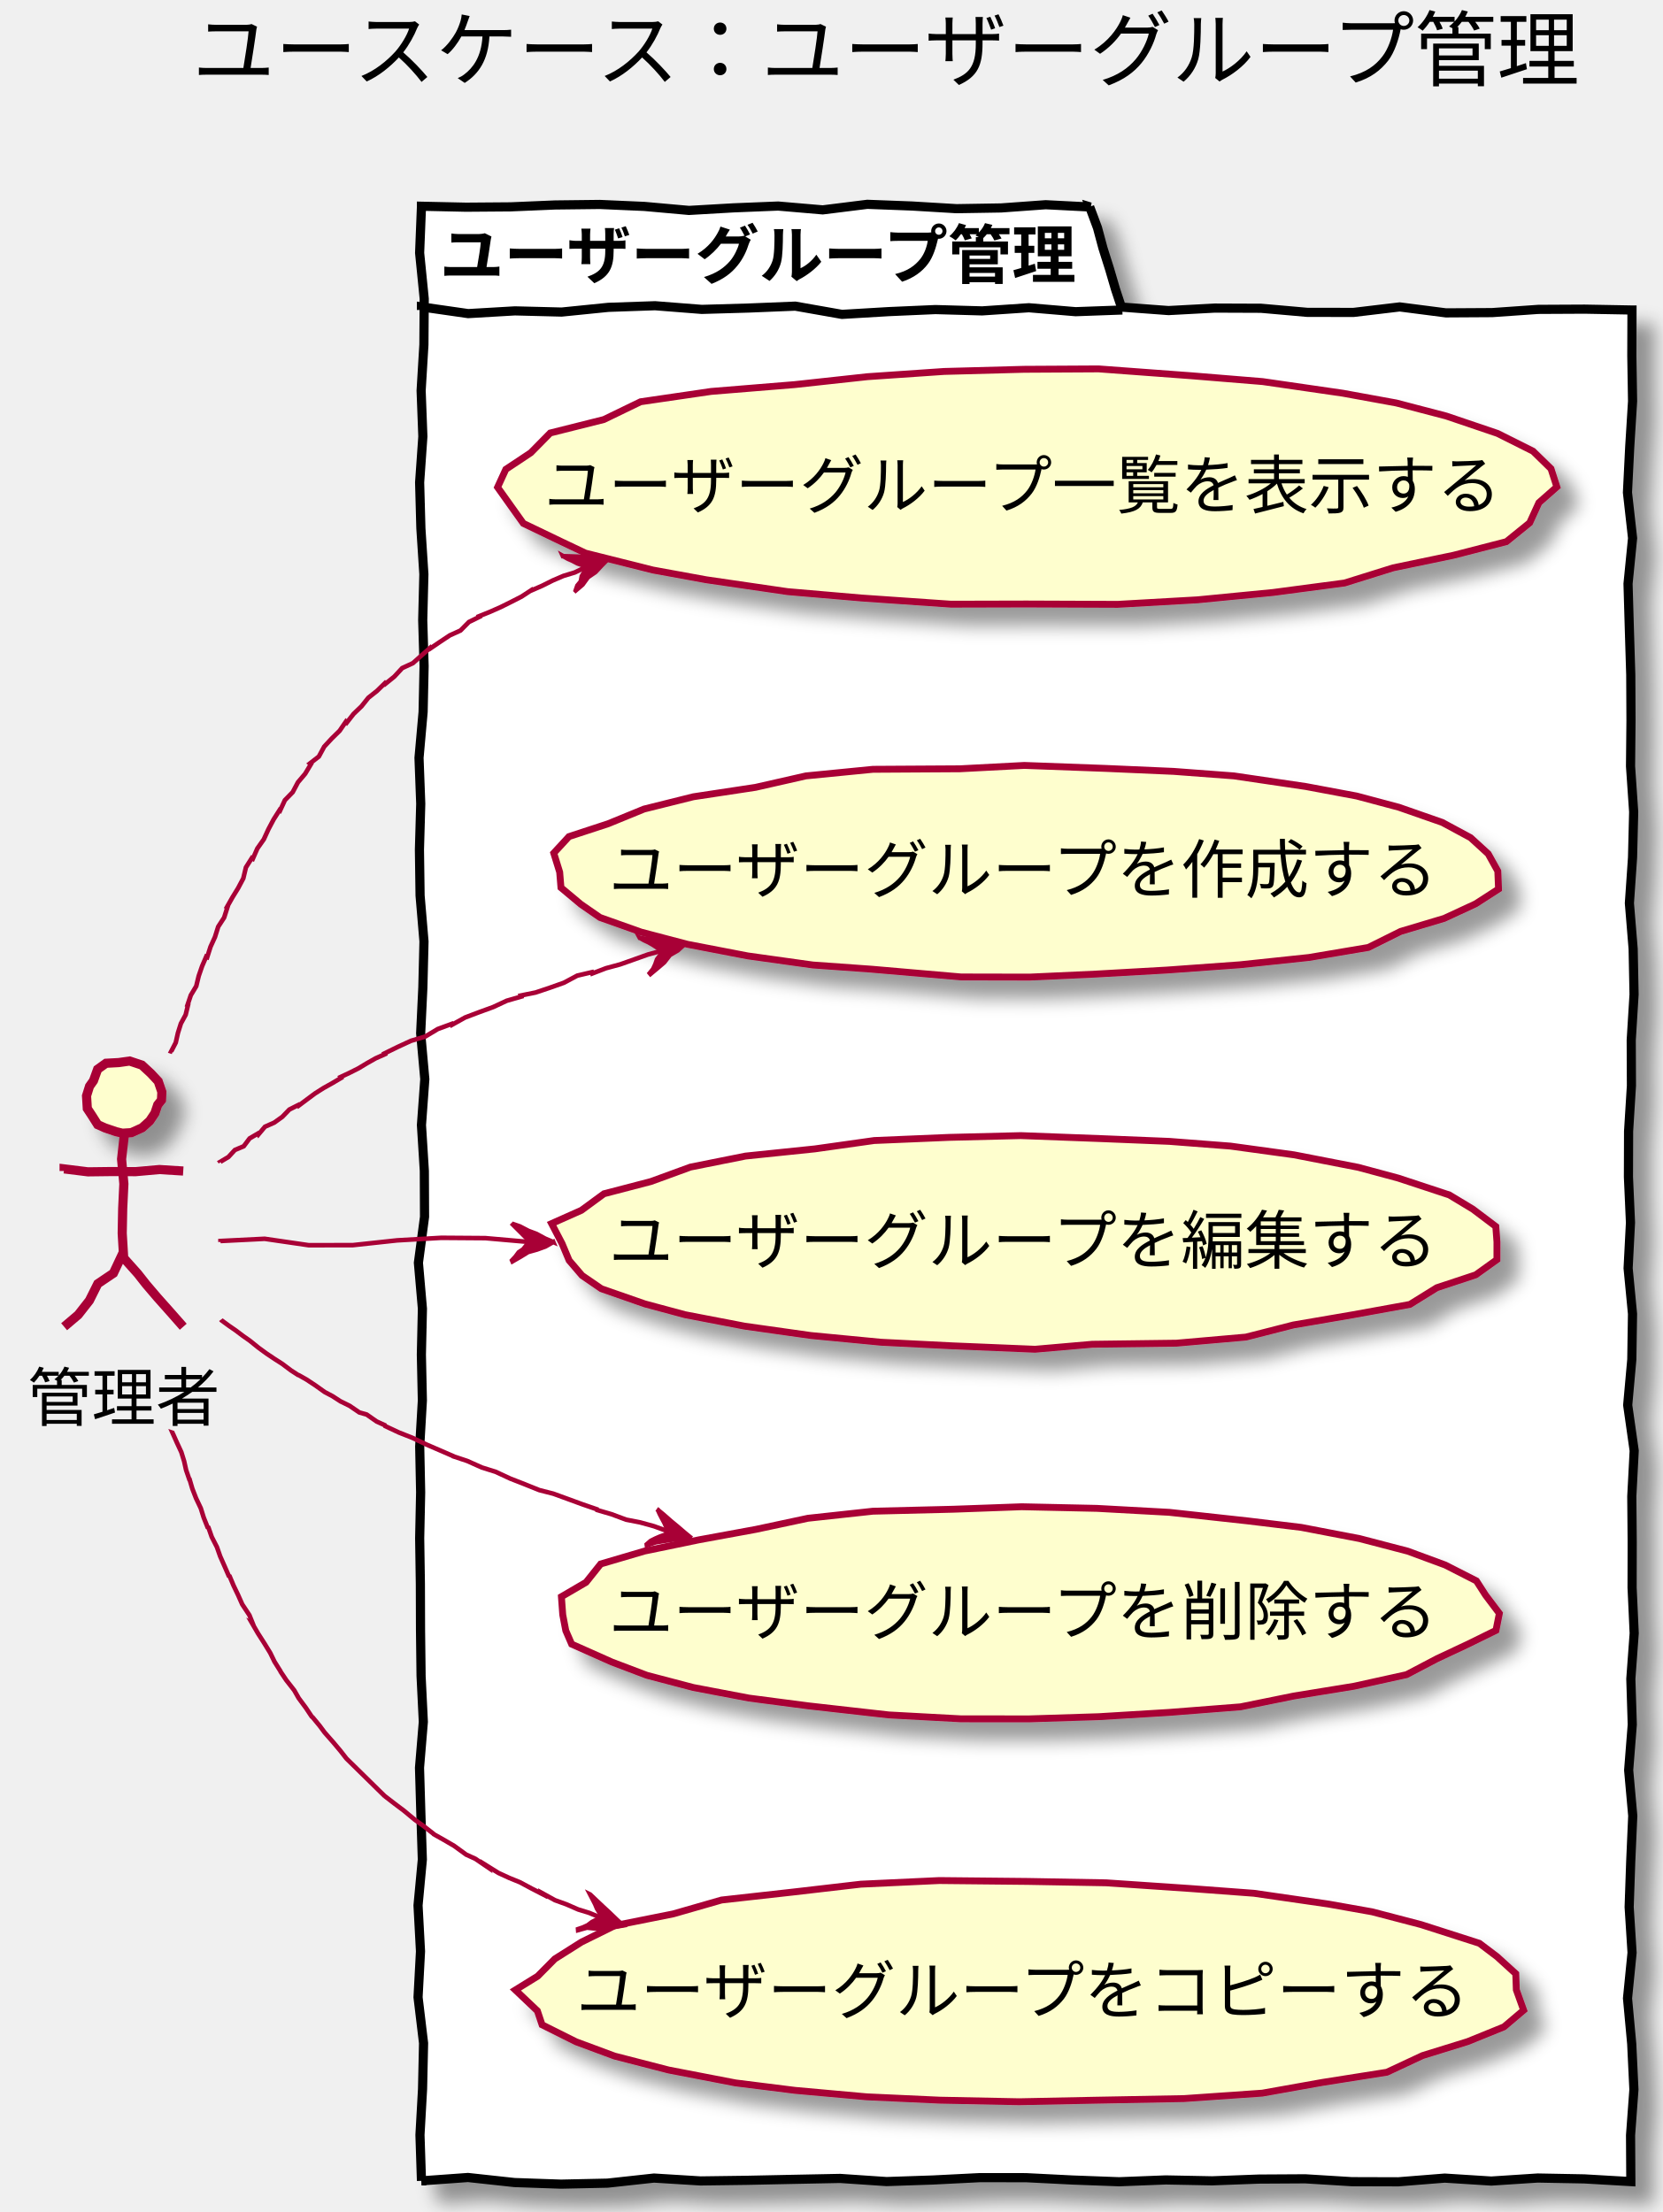
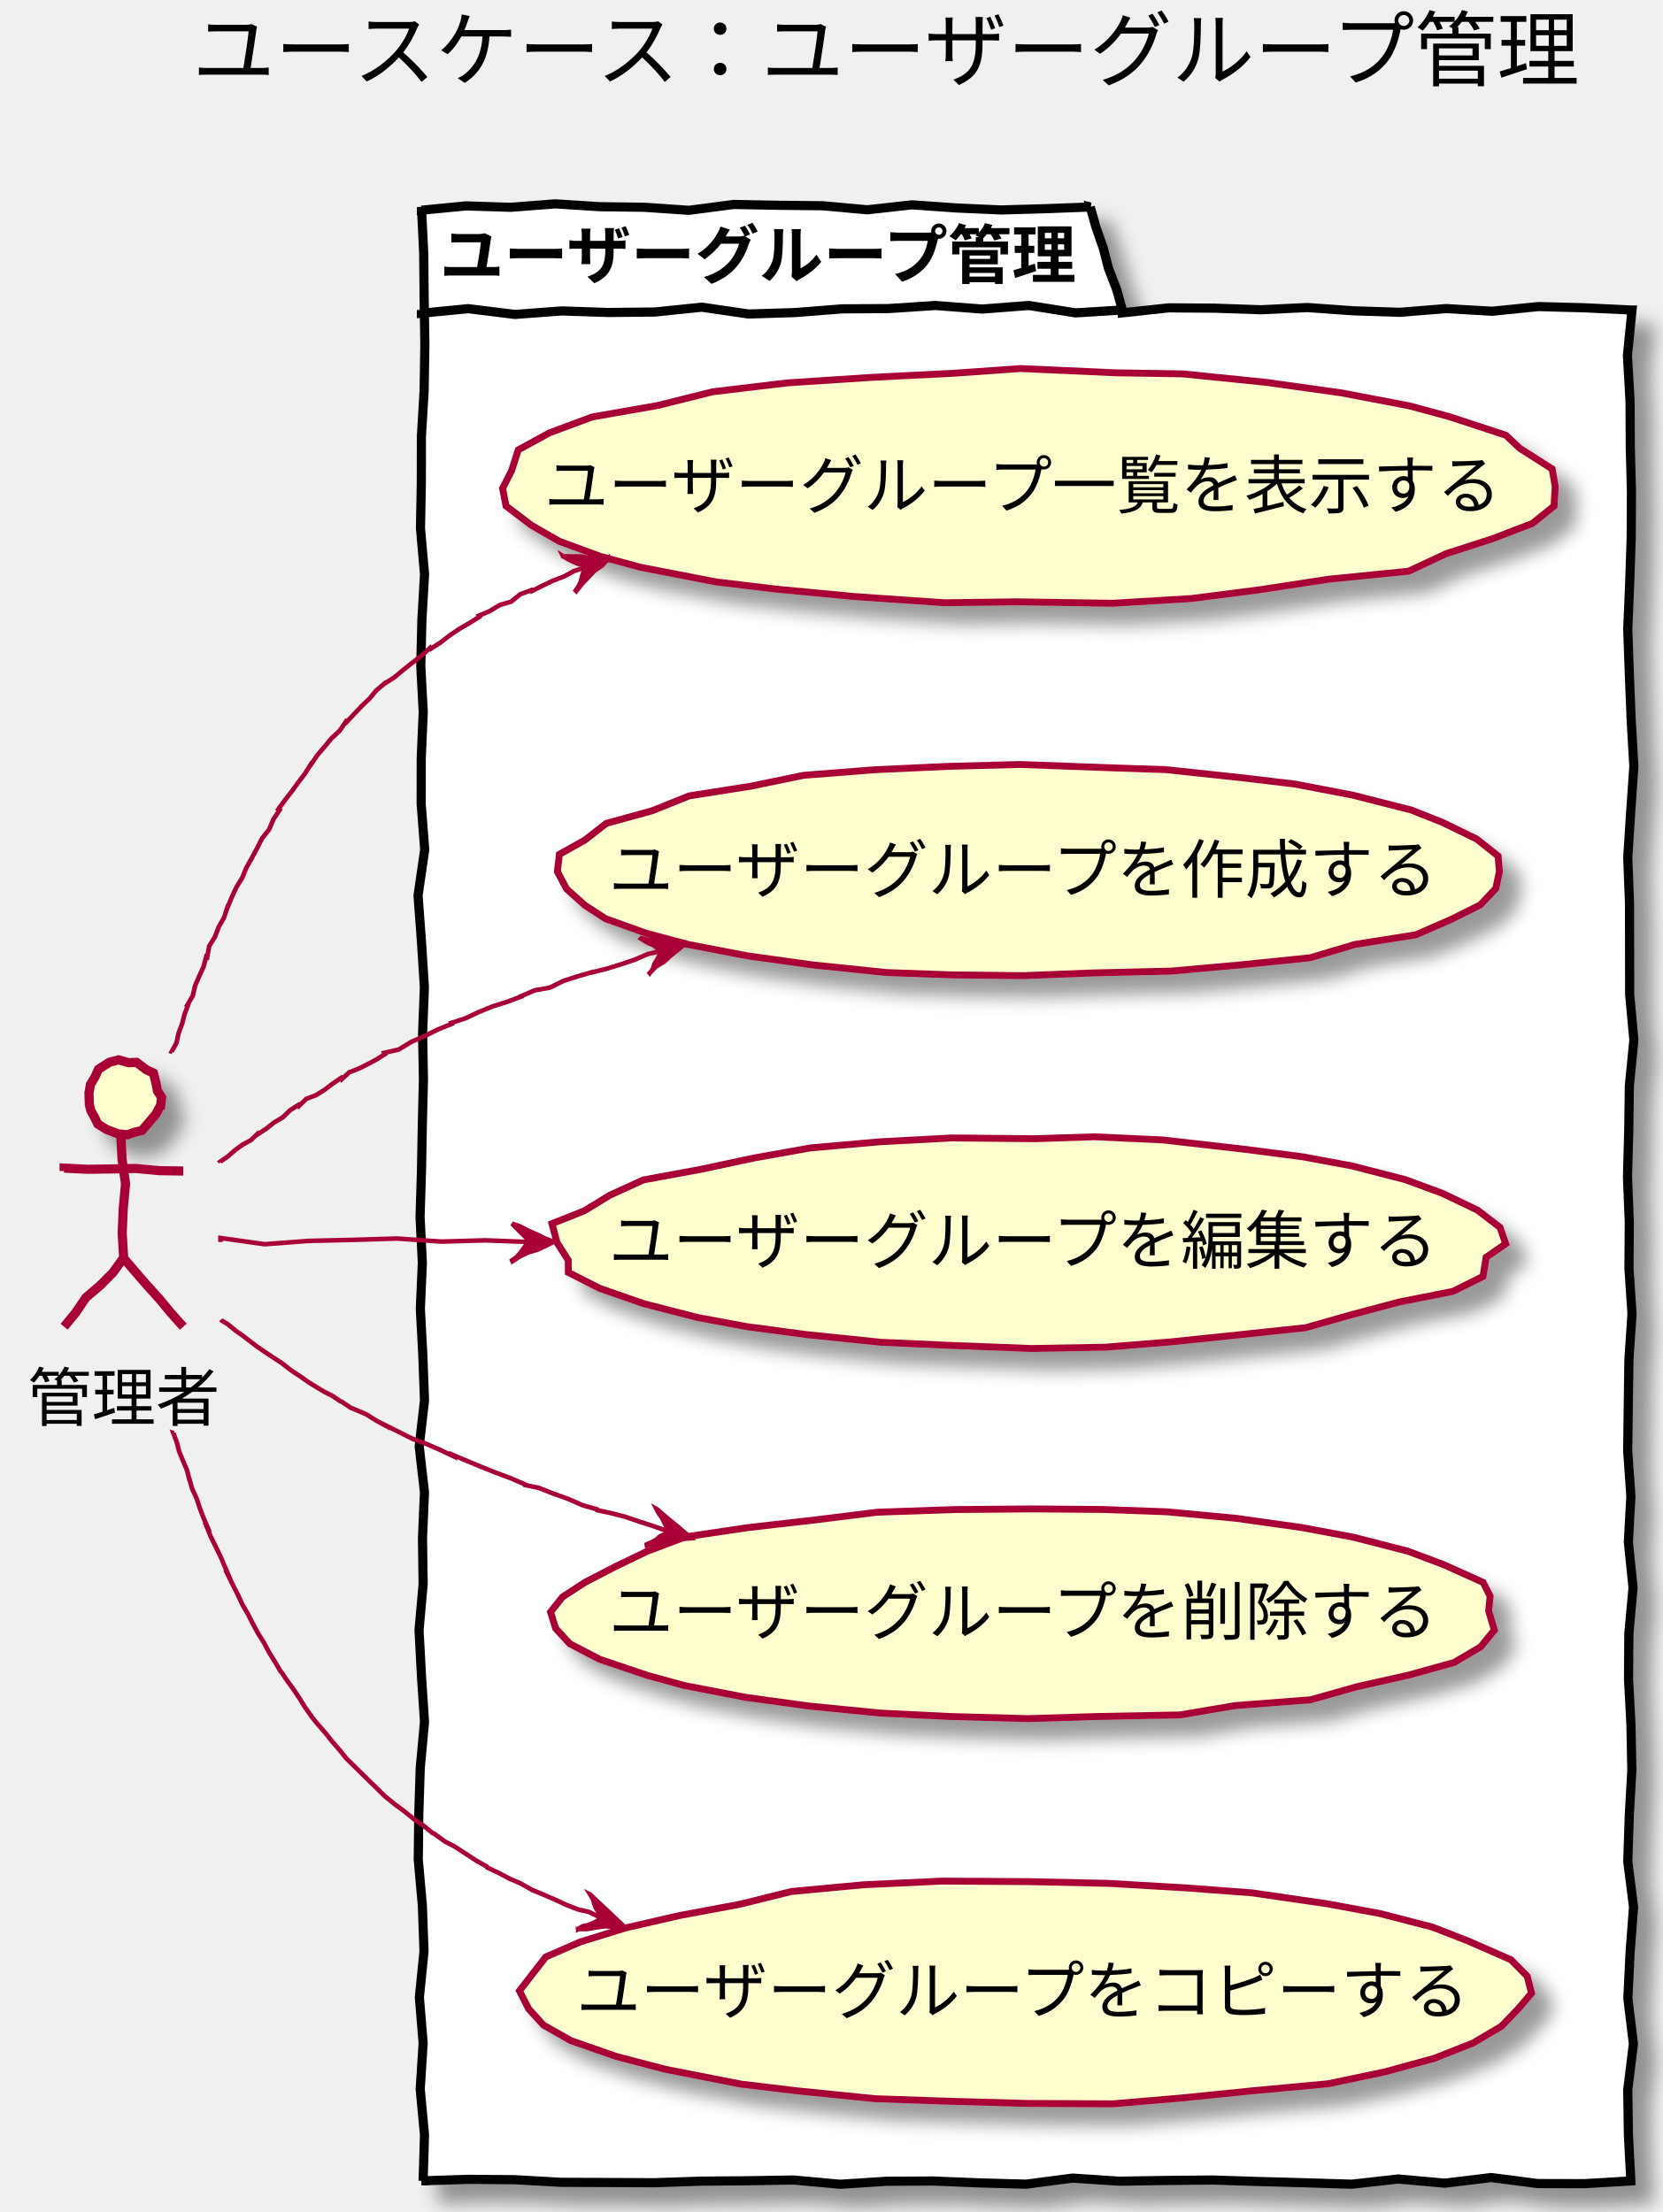
<svg xmlns="http://www.w3.org/2000/svg" contentScriptType="application/ecmascript" contentStyleType="text/css" height="483px" preserveAspectRatio="none" style="width:363px;height:483px;" version="1.1" viewBox="0 0 363 483" width="363px" zoomAndPan="magnify">
  <defs>
-     <filter height="300%" id="fb88e8q" width="300%" x="-1" y="-1">
+     <filter height="300%" id="fvidew6" width="300%" x="-1" y="-1">
      <feGaussianBlur result="blurOut" stdDeviation="2.0" />
      <feColorMatrix in="blurOut" result="blurOut2" type="matrix" values="0 0 0 0 0 0 0 0 0 0 0 0 0 0 0 0 0 0 .4 0" />
      <feOffset dx="4.0" dy="4.0" in="blurOut2" result="blurOut3" />
      <feBlend in="SourceGraphic" in2="blurOut3" mode="normal" />
    </filter>
  </defs>
  <g>
    <text fill="#000000" font-family="sans-serif" font-size="18" lengthAdjust="spacingAndGlyphs" textLength="306" x="42" y="17.402">ユースケース：ユーザーグループ管理</text>
-     <polygon fill="#FFFFFF" filter="url(#fb88e8q)" points="92,45.199,92,45.032,101.733,45.243,111.467,45.168,121.2,44.756,130.933,44.643,140.667,45.073,150.4,45.948,160.133,45.385,169.867,44.992,179.6,45.829,189.333,44.613,199.067,44.984,208.8,45.566,218.533,45.407,228.267,44.702,238,45.199,237.866,45.158,239.576,49.752,240.767,54.184,242.193,58.69,243.505,63.16,245,67.688,245,67.067,255.091,67.814,265.182,67.272,275.273,67.312,285.364,68.202,295.454,68.219,305.546,67.017,315.636,68.317,325.727,68.258,335.818,67.555,345.909,67.504,356,67.688,356.253,67.688,356.217,77.651,356.38,87.615,355.76,97.579,355.264,107.542,356.381,117.506,355.39,127.47,355.68,137.433,355.986,147.397,356.035,157.361,355.936,167.325,356.621,177.288,356.374,187.252,355.688,197.216,356.505,207.179,356.705,217.143,356.087,227.107,356.13,237.07,355.511,247.034,355.478,256.998,355.923,266.962,355.407,276.925,356.367,286.889,356.213,296.853,355.316,306.816,356.734,316.78,356.21,326.744,356.299,336.707,356.276,346.671,356.735,356.635,356,366.599,356.315,376.562,355.527,386.526,356.42,396.49,355.978,406.453,355.635,416.417,356.269,426.381,355.276,436.344,356.196,446.308,356.673,456.272,355.94,466.236,356,476.199,356,476.36,345.846,475.771,335.692,475.579,325.538,476.242,315.385,475.597,305.231,476.408,295.077,476.378,284.923,475.753,274.769,475.812,264.615,476.192,254.462,475.997,244.308,476.393,234.154,476.016,224,475.506,213.846,475.497,203.692,476.009,193.538,476.354,183.385,475.668,173.231,475.87,163.077,476.08,152.923,476.216,142.769,475.589,132.615,476.698,122.462,476.918,112.308,476.567,102.154,475.464,92,476.199,92.005,476.199,91.677,466.176,92.24,456.153,92.462,446.13,91.257,436.106,91.793,426.083,91.254,416.06,92.195,406.036,91.872,396.013,91.577,385.99,92.412,375.967,91.919,365.943,91.798,355.92,91.764,345.897,91.613,335.874,91.824,325.85,91.619,315.827,92.201,305.804,91.984,295.781,92.211,285.757,91.336,275.734,92.673,265.711,92.63,255.688,92.001,245.664,92.734,235.641,91.829,225.618,92.308,215.595,92.553,205.571,91.701,195.548,91.562,185.525,91.846,175.501,91.469,165.478,92.363,155.455,92.578,145.432,92.279,135.409,92.529,125.385,91.878,115.362,91.603,105.339,92.309,95.316,91.93,85.292,92.536,75.269,92.607,65.246,91.602,55.222,92,45.199" style="stroke: #000000; stroke-width: 2.0;" />
-     <path d="M92,67.688 L92,67.013 L102.2,68.477 L112.4,67.881 L122.6,68.139 L132.8,67.109 L143,66.757 L153.2,67.557 L163.4,67.262 L173.6,66.848 L183.8,68.646 L194,68.043 L204.2,67.596 L214.4,67.884 L224.6,67.197 L234.8,68.058 L245,67.688 " fill="#FFFFFF" style="stroke: #000000; stroke-width: 2.0;" />
+     <polygon fill="#FFFFFF" filter="url(#fvidew6)" points="92,45.199,92,45.904,101.733,44.959,111.467,45.265,121.2,44.514,130.933,45.132,140.667,45.261,150.4,45.923,160.133,44.644,169.867,44.822,179.6,44.928,189.333,45.811,199.067,44.725,208.8,45.414,218.533,45.846,228.267,45.569,238,45.199,237.997,45.198,239.255,49.652,240.846,54.209,241.988,58.626,243.769,63.242,245,67.688,245,68.312,255.091,67.222,265.182,67.293,275.273,67.637,285.364,67.152,295.454,67.866,305.546,68.194,315.636,67.381,325.727,67.961,335.818,66.94,345.909,67.21,356,67.688,356.257,67.688,355.259,77.651,355.831,87.615,355.881,97.579,356.133,107.542,356.076,117.506,355.742,127.47,355.329,137.433,355.684,147.397,356.081,157.361,356.661,167.325,355.968,177.288,355.33,187.252,355.712,197.216,355.727,207.179,355.747,217.143,356.663,227.107,355.678,237.07,355.544,247.034,355.271,256.998,355.666,266.962,355.59,276.925,356.255,286.889,355.583,296.853,355.443,306.816,355.317,316.78,356.012,326.744,355.461,336.707,356.483,346.671,355.572,356.635,355.499,366.599,356.023,376.562,356.219,386.526,355.659,396.49,355.334,406.453,356.59,416.417,355.836,426.381,355.351,436.344,356.561,446.308,355.328,456.272,355.474,466.236,356,476.199,356,476.221,345.846,476.814,335.692,476.788,325.538,475.475,315.385,476.71,305.231,475.79,295.077,476.93,284.923,476.618,274.769,476.338,264.615,476.015,254.462,476.112,244.308,476.274,234.154,475.596,224,476.923,213.846,476.645,203.692,476.231,193.538,476.288,183.385,476.944,173.231,476.014,163.077,476.178,152.923,476.266,142.769,476.61,132.615,476.556,122.462,476.519,112.308,475.945,102.154,475.865,92,476.199,92.361,476.199,92.667,466.176,91.73,456.153,92.371,446.13,91.548,436.106,92.555,426.083,92.201,416.06,91.302,406.036,91.423,396.013,91.74,385.99,92.667,375.967,92.005,365.943,91.474,355.92,92.368,345.897,92.228,335.874,92.66,325.85,91.511,315.827,92.664,305.804,92.296,295.781,91.759,285.757,92.199,275.734,91.697,265.711,92.008,255.688,92.191,245.664,92.433,235.641,92.252,225.618,92.641,215.595,92.002,205.571,91.256,195.548,92.71,185.525,91.941,175.501,91.957,165.478,92.391,155.455,91.856,145.432,92.093,135.409,92.676,125.385,91.788,115.362,91.974,105.339,91.989,95.316,92.585,85.292,92.747,75.269,92.591,65.246,92.492,55.222,92,45.199" style="stroke: #000000; stroke-width: 2.0;" />
+     <path d="M92,67.688 L92,68.391 L102.2,67.397 L112.4,68.657 L122.6,67.892 L132.8,68.235 L143,68.129 L153.2,67.071 L163.4,68.564 L173.6,68.248 L183.8,67.442 L194,67.376 L204.2,66.703 L214.4,67.486 L224.6,66.703 L234.8,68.317 L245,67.688 " fill="#FFFFFF" style="stroke: #000000; stroke-width: 2.0;" />
    <text fill="#000000" font-family="sans-serif" font-size="14" font-weight="bold" lengthAdjust="spacingAndGlyphs" textLength="140" x="96" y="60.734">ユーザーグループ管理</text>
-     <polygon fill="#FEFECE" filter="url(#fb88e8q)" points="335.935,109.763,333.925,114.156,328.839,118.274,317.302,121.243,304.119,123.988,293.51,127.301,277.897,129.37,261.423,130.974,243.987,131.962,224.1,131.886,207.592,131.926,188.049,130.576,171.906,129.183,154.176,126.594,142.523,124.467,127.813,120.775,122.595,118.299,114.244,114.285,111.733,110.767,108.617,106.396,110.418,102.48,115.88,98.849,120.115,94.544,131.813,91.61,139.834,87.726,155.238,85.471,173.472,83.98,189.373,82.25,206.107,81.107,223.527,80.639,239.81,80.549,260.01,82.044,275.636,83.322,293.139,85.861,304.815,87.994,315.705,90.842,326.898,94.637,334.648,98.518,338.572,102.348,339.851,106.314" style="stroke: #A80036; stroke-width: 1.5;" />
+     <polygon fill="#FEFECE" filter="url(#fvidew6)" points="339.238,110.492,334.519,114.287,325.856,117.615,315.712,120.892,307.472,124.728,289.856,126.494,275.123,128.758,260.121,130.687,242.92,131.726,221.932,131.407,206.183,131.615,186.657,130.268,169.442,128.639,156.249,127.052,139.753,123.856,131.079,121.496,122.063,118.182,115.968,114.666,110.455,110.485,109.712,106.637,111.684,102.76,113.126,98.242,119.951,94.507,129.264,91.047,143.541,88.544,155.581,85.547,171.788,83.609,190.102,82.41,207.964,81.517,222.778,80.473,243.697,81.407,258.152,81.634,276.378,83.486,292.762,85.778,307.683,88.627,316.489,91.015,328.719,95.039,331.737,97.876,338.83,102.405,339.485,106.234" style="stroke: #A80036; stroke-width: 1.5;" />
    <text fill="#000000" font-family="sans-serif" font-size="14" lengthAdjust="spacingAndGlyphs" textLength="210" x="118.801" y="111.004">ユーザーグループ一覧を表示する</text>
-     <polygon fill="#FEFECE" filter="url(#fb88e8q)" points="327.12,194.128,322.111,197.358,315.252,200.538,305.758,203.376,298.697,206.883,285.733,209.072,270.665,210.666,254.722,211.817,239.183,212.695,224.769,213.353,209.802,213.323,190.289,211.63,177.432,210.71,163.21,208.724,150.102,206.197,139.987,203.538,130.971,200.334,126.804,197.452,122.455,193.816,122.177,190.442,120.882,186.275,124.205,182.669,132.754,179.867,140.591,176.658,151.349,173.977,164.916,171.923,175.923,169.422,190.567,167.981,209.538,167.869,223.604,167.133,241.365,167.787,256.193,168.434,269.344,169.42,285.058,171.739,296.166,173.819,305.373,176.275,314.838,179.58,321.015,182.911,324.865,186.435,326.963,190.215" style="stroke: #A80036; stroke-width: 1.5;" />
+     <polygon fill="#FEFECE" filter="url(#fvidew6)" points="326.526,193.996,323.139,197.588,316.597,200.838,309.067,204.115,295.756,206.226,285.997,209.131,270.763,210.688,255.717,212.039,238.123,212.458,223.355,213.038,207.75,212.865,193.554,212.359,177.32,210.685,163.137,208.708,150.359,206.255,141.12,203.791,132.203,200.609,127.625,197.635,123.676,194.089,121.67,190.329,122.106,186.548,127.66,183.441,132.372,179.781,142.33,177.047,150.462,173.779,163.829,171.68,175.375,169.3,190.978,168.073,207.141,167.334,222.675,166.925,240.435,167.58,254.491,168.054,271.228,169.84,282.64,171.199,295.286,173.623,308.13,176.891,314.936,179.601,322.344,183.207,327.024,186.917,327.306,190.292" style="stroke: #A80036; stroke-width: 1.5;" />
    <text fill="#000000" font-family="sans-serif" font-size="14" lengthAdjust="spacingAndGlyphs" textLength="182" x="132.901" y="194.923">ユーザーグループを作成する</text>
-     <polygon fill="#FEFECE" filter="url(#fb88e8q)" points="326.769,275.05,322.147,278.366,313.652,281.18,307.772,284.826,295.21,287.104,282.336,289.313,271.979,291.959,256.829,293.287,238.428,293.526,225.945,294.616,207.74,293.862,192.317,293.083,177.001,291.614,162.505,289.567,149.553,287.075,140.778,284.715,131.276,281.402,127.058,278.509,124.237,275.214,122.702,271.559,120.413,267.171,126.918,264.275,131.843,260.663,142.087,257.992,150.725,254.837,162.728,252.434,177.9,250.863,190.826,249.039,207.213,248.35,222.849,247.964,240.683,248.635,255.251,249.224,268.607,250.255,282.471,252.161,296.503,254.894,305.222,257.242,316.377,260.923,321.511,264.021,326.524,267.805,326.774,271.173" style="stroke: #A80036; stroke-width: 1.5;" />
+     <polygon fill="#FEFECE" filter="url(#fvidew6)" points="324.42,274.525,323.725,278.718,317.194,281.971,305.424,284.301,295.035,287.065,285.01,289.91,269.97,291.51,255.574,293.007,241.282,294.163,225.205,294.451,207.289,293.762,192.361,293.092,176.197,291.434,162.924,289.661,152.253,287.678,140.527,284.659,130.939,281.327,124.072,277.842,124.048,275.172,121.594,271.312,120.487,267.187,127.51,264.407,133.164,260.958,140.476,257.633,152.959,255.336,164.596,252.851,176.94,250.649,192.054,249.313,207.769,248.475,225.899,248.646,238.83,248.221,253.831,248.907,271.724,250.951,284.429,252.598,295.201,254.604,306.788,257.591,314.957,260.606,322.549,264.253,327.445,268.011,328.676,271.598" style="stroke: #A80036; stroke-width: 1.5;" />
    <text fill="#000000" font-family="sans-serif" font-size="14" lengthAdjust="spacingAndGlyphs" textLength="182" x="132.901" y="275.923">ユーザーグループを編集する</text>
-     <polygon fill="#FEFECE" filter="url(#fb88e8q)" points="326.558,356.003,320.477,358.993,313.678,362.186,307.053,365.665,295.601,368.192,282.431,370.334,270.8,372.696,255.166,373.916,239.861,374.846,224.636,375.324,209.755,375.312,194.012,374.461,176.363,372.471,163.463,370.781,151.341,368.474,141.212,365.812,133.577,362.916,124.785,359.001,123.507,356.051,122.844,352.591,122.552,348.648,127.934,345.502,131.124,341.503,140.703,338.683,152.519,336.238,165.012,333.944,176.363,331.52,190.553,329.978,208.098,329.548,223.03,329.005,239.446,329.359,255.246,330.223,272.393,332.101,284.049,333.513,296.786,335.958,307.307,338.707,315.478,341.723,322.294,345.196,324.293,348.307,327.303,352.291" style="stroke: #A80036; stroke-width: 1.5;" />
+     <polygon fill="#FEFECE" filter="url(#fvidew6)" points="326.21,355.925,323.207,359.603,317.404,363.018,307.497,365.764,296.143,368.313,286.099,371.154,269.595,372.427,257.6,374.459,239.659,374.801,224.394,375.27,207.495,374.808,192.23,374.063,176.577,372.519,162.739,370.619,149.44,368.049,141.387,365.851,130.931,362.325,124.367,358.908,121.288,355.556,120.179,351.996,122.791,348.702,127.778,345.467,134.135,342.175,141.147,338.783,149.606,335.588,163.275,333.556,177.961,331.877,191.523,330.194,208.414,329.618,225.144,329.477,240.496,329.593,254.725,330.107,269.813,331.525,284.275,333.564,295.341,335.635,307.359,338.719,315.14,341.647,323.762,345.524,325.276,348.527,324.963,351.769" style="stroke: #A80036; stroke-width: 1.5;" />
    <text fill="#000000" font-family="sans-serif" font-size="14" lengthAdjust="spacingAndGlyphs" textLength="182" x="132.901" y="356.923">ユーザーグループを削除する</text>
-     <polygon fill="#FEFECE" filter="url(#fb88e8q)" points="332.602,438.939,328.308,442.577,320.384,445.793,310.541,448.844,302.754,452.483,288.622,454.714,275.553,457.049,258.479,458.234,239.381,458.586,222.464,458.925,205.153,458.58,189.185,457.849,173.561,456.442,160.545,454.81,145.962,451.996,134.153,448.952,125.749,445.83,118.331,442.123,117.31,439.083,112.502,434.519,117.376,431.506,121.104,427.743,126.931,424.062,134.236,420.447,146.968,417.906,157.505,414.877,173.206,413.126,187.924,411.418,205.037,410.625,224.356,410.819,241.474,411.122,259.727,412.36,273.727,413.406,290.009,415.763,299.527,417.453,310.227,420.251,322.948,424.331,326.794,427.245,330.884,430.967,331.004,434.49" style="stroke: #A80036; stroke-width: 1.5;" />
+     <polygon fill="#FEFECE" filter="url(#fvidew6)" points="331.382,438.668,327.743,442.451,321.622,446.068,313.159,449.425,302.343,452.392,289.919,455.002,273.293,456.547,257.901,458.106,242.957,459.38,224.119,459.293,206.035,458.776,191.041,458.261,174.025,456.545,161.72,455.071,145.216,451.83,134.532,449.036,124.622,445.58,118.635,442.19,115.423,438.664,113.393,434.717,116.095,431.222,119.138,427.307,126.712,424.013,136.575,420.967,148.461,418.237,161.6,415.786,172.725,413.019,188.497,411.545,205.581,410.746,224.548,410.862,242.024,411.244,259.235,412.25,273.315,413.315,289.753,415.706,301.156,417.815,312.717,420.803,320.262,423.735,329.828,427.919,333.383,431.521,334.317,435.225" style="stroke: #A80036; stroke-width: 1.5;" />
    <text fill="#000000" font-family="sans-serif" font-size="14" lengthAdjust="spacingAndGlyphs" textLength="196" x="125.816" y="439.707">ユーザーグループをコピーする</text>
-     <polygon fill="#FEFECE" filter="url(#fb88e8q)" points="34.432,241.237,33.807,243.079,32.687,244.754,31.033,246.252,28.668,247.322,26.715,247.442,25.332,247.106,22.921,246.283,21.324,245.571,20.042,243.55,19.058,242.06,18.889,239.282,19.546,237.19,20.406,235.979,21.31,233.484,23.136,232.17,25.926,232.017,28.301,231.68,30.974,232.57,32.955,234.405,34.543,236.115,35.334,238.434,35.246,240.216" style="stroke: #A80036; stroke-width: 2.0;" />
-     <path d="M27,247.699 L27.154,247.699 L26.539,253.099 L27.04,258.499 L26.783,263.899 L26.678,269.299 L27,274.699 M14,255.699 L14,255.23 L19.2,255.877 L24.4,255.812 L29.6,255.837 L34.8,255.373 L40,255.699 M27,274.699 L26.515,274.279 L24.759,278.01 L21.349,280.308 L19.516,283.973 L17.064,287.101 L14,289.699 M27,274.699 L27.089,274.776 L30.046,278.086 L31.902,280.441 L34.341,283.302 L37.247,286.567 L40,289.699 " fill="#FEFECE" style="stroke: #A80036; stroke-width: 2.0;" />
+     <polygon fill="#FEFECE" filter="url(#fvidew6)" points="35.093,241.233,34.07,243.222,32.421,245.18,30.998,246.845,29.234,247.262,27.803,247.786,25.77,247.586,23.213,246.601,21.359,245.437,20.622,243.918,19.853,242.562,19.504,241.226,19.423,238.6,19.75,236.791,20.737,235.146,21.495,233.481,23.893,231.941,25.895,231.426,28.061,232.044,29.812,231.971,31.956,233.593,33.498,234.317,34.024,236.428,34.371,238.23,35.263,239.59,34.989,242.226" style="stroke: #A80036; stroke-width: 2.0;" />
+     <path d="M27,247.699 L26.387,247.699 L26.64,253.099 L27.406,258.499 L26.901,263.899 L26.672,269.299 L27,274.699 M14,255.699 L14,255.062 L19.2,255.325 L24.4,255.238 L29.6,255.135 L34.8,255.62 L40,255.699 M27,274.699 L26.971,274.675 L24.631,277.9 L21.822,280.718 L18.764,283.321 L16.518,286.628 L14,289.699 M27,274.699 L26.872,274.589 L29.337,277.471 L31.911,280.449 L34.991,283.865 L37.144,286.477 L40,289.699 " fill="#FEFECE" style="stroke: #A80036; stroke-width: 2.0;" />
    <text fill="#000000" font-family="sans-serif" font-size="14" lengthAdjust="spacingAndGlyphs" textLength="42" x="6" y="310.234">管理者</text>
-     <path d="M37.67,229.689 L37.366,229.589 L38.366,227.657 L38.841,225.552 L39.485,223.503 L40.525,221.585 L41.035,219.491 L40.933,219.453 L41.656,217.306 L42.839,215.331 L43.377,213.113 L44.116,210.972 L45.014,208.89 L45.235,208.985 L45.953,206.739 L46.926,204.602 L47.634,202.351 L48.93,200.354 L49.648,198.107 L49.547,198.058 L50.727,195.966 L51.989,193.914 L53.111,191.793 L53.684,189.4 L54.974,187.363 L55.203,187.495 L56.181,185.264 L57.583,183.276 L58.598,181.066 L59.732,178.924 L61.033,176.879 L61.153,176.962 L62.183,174.731 L63.898,172.969 L65.041,170.816 L66.615,168.957 L67.864,166.876 L67.655,166.705 L69.605,165.191 L70.772,163.034 L72.411,161.265 L74.139,159.568 L75.506,157.576 L75.706,157.778 L77.186,155.882 L78.909,154.231 L80.41,152.355 L82.293,150.866 L84,149.199 L84.107,149.336 L86.064,147.755 L87.794,145.884 L90.139,144.799 L92.018,143.119 L93.907,141.452 L93.978,141.564 L96.078,140.135 L98.193,138.732 L100.524,137.672 L102.357,135.819 L104.647,134.694 L104.578,134.558 L106.956,133.599 L109.296,132.565 L111.584,131.428 L113.858,130.266 L116.006,128.859 L116.031,128.917 L118.372,127.894 L120.662,126.749 L123.011,125.744 L125.469,124.998 L127.77,123.879 " fill="none" style="stroke: #A80036; stroke-width: 1.0;" />
-     <polygon fill="#A80036" points="132.71,122.059,132.697,121.851,130.739,121.855,128.785,121.913,126.805,121.574,124.843,121.502,122.881,121.438,122.856,121.383,123.949,121.998,124.966,122.445,126.038,123.011,127.001,123.341,128.022,123.798,127.877,123.731,127.571,124.835,126.998,125.817,126.783,126.963,126.035,127.865,125.662,128.939,125.663,128.94,127.166,127.659,128.339,126.041,129.988,124.91,131.328,123.463,132.71,122.059" style="stroke: #A80036; stroke-width: 1.0;" />
-     <path d="M48.15,253.759 L48.094,253.687 L49.862,252.635 L51.268,251.109 L53.209,250.283 L54.482,248.585 L56.256,247.541 L56.396,247.74 L57.839,246.024 L59.861,245.129 L61.624,243.868 L63.157,242.28 L65.111,241.289 L65.197,241.425 L66.971,240.096 L68.748,238.772 L70.613,237.586 L72.545,236.507 L74.448,235.382 L74.338,235.179 L76.309,234.254 L78.252,233.278 L80.116,232.155 L82.009,231.087 L84,230.199 L83.921,230.026 L86.798,228.614 L89.705,227.27 L92.804,226.347 L95.57,224.69 L98.583,223.579 L98.659,223.774 L101.535,222.171 L104.586,221.015 L107.653,219.897 L110.616,218.517 L113.766,217.613 L113.684,217.375 L116.914,216.72 L120.012,215.681 L123.091,214.589 L126.01,213.033 L129.207,212.282 L129.293,212.563 L132.299,211.41 L135.401,210.57 L138.432,209.497 L141.459,208.414 L144.56,207.569 " fill="none" style="stroke: #A80036; stroke-width: 1.0;" />
-     <polygon fill="#A80036" points="149.41,206.189,149.384,206.005,147.43,205.7,145.516,205.669,143.585,205.52,141.615,205.1,139.661,204.789,139.644,204.758,140.635,205.317,141.553,205.743,142.551,206.315,143.624,207.02,144.599,207.55,144.651,207.579,144.113,208.574,143.423,209.485,143.046,210.57,142.568,211.599,141.838,212.487,141.991,212.671,143.504,211.41,145,210.129,146.231,208.528,147.958,207.523,149.41,206.189" style="stroke: #A80036; stroke-width: 1.0;" />
-     <path d="M48.13,271.199 L48.13,270.978 L57.767,270.495 L67.404,271.899 L77.041,271.881 L86.679,270.839 L96.316,270.283 L105.953,270.352 L115.59,271.199 " fill="none" style="stroke: #A80036; stroke-width: 1.0;" />
-     <polygon fill="#A80036" points="120.78,271.199,120.785,271.21,119.003,270.451,117.1,269.419,115.367,268.77,113.489,267.794,111.78,267.199,111.634,267.053,112.466,267.886,113.54,268.959,114.345,269.765,114.996,270.415,115.78,271.199,115.716,271.135,114.904,271.923,114.188,272.808,113.228,273.447,112.55,274.369,111.78,275.199,111.876,275.416,113.593,274.428,115.286,273.387,117.204,272.852,119.06,272.18,120.78,271.199" style="stroke: #A80036; stroke-width: 1.0;" />
-     <path d="M48.23,288.149 L48.324,288.276 L49.921,289.452 L51.393,290.463 L53.028,291.691 L54.539,292.754 L56.345,294.21 L56.355,294.225 L58.215,295.577 L59.939,296.732 L61.594,297.788 L63.519,299.233 L65.192,300.315 L65.136,300.225 L66.9,301.224 L68.835,302.499 L70.886,303.961 L72.588,304.86 L74.502,306.1 L74.478,306.056 L76.319,306.966 L78.45,308.416 L80.046,308.871 L82.209,310.382 L84,311.199 L84.087,311.392 L87.105,312.803 L89.999,313.943 L93.035,315.395 L95.993,316.674 L98.952,317.957 L98.969,317.999 L101.996,319.007 L105.188,320.435 L108.187,321.372 L111.404,322.864 L114.511,324.075 L114.513,324.08 L117.742,325.376 L120.79,326.154 L123.973,327.315 L127.156,328.48 L130.312,329.566 L130.362,329.725 L133.476,330.632 L136.679,331.825 L139.694,332.411 L142.793,333.267 L145.99,334.439 " fill="none" style="stroke: #A80036; stroke-width: 1.0;" />
-     <polygon fill="#A80036" points="150.93,335.869,150.931,335.87,149.513,334.709,147.938,333.36,146.493,332.167,144.798,330.677,143.393,329.53,143.592,329.64,143.999,330.553,144.498,331.518,145.026,332.498,145.432,333.41,146.126,334.482,146.115,334.462,145.184,335.117,144.102,335.497,143.059,335.95,142.047,336.457,141.174,337.216,141.202,337.422,143.102,336.779,145.046,336.459,146.995,336.173,148.992,336.232,150.93,335.869" style="stroke: #A80036; stroke-width: 1.0;" />
-     <path d="M37.94,312.949 L37.661,312.856 L38.594,314.955 L39.577,317.072 L40.196,319.067 L40.627,320.998 L41.323,323.019 L41.391,323.045 L41.985,325.058 L42.798,327.154 L43.832,329.335 L44.467,331.363 L45.31,333.471 L45.505,333.556 L46.219,335.589 L47.35,337.802 L48.066,339.835 L49.01,341.967 L49.938,344.092 L50.13,344.189 L50.975,346.195 L51.972,348.278 L52.881,350.316 L54.444,352.683 L55.244,354.667 L55.12,354.594 L56.312,356.65 L57.701,358.82 L59.001,360.939 L59.922,362.836 L61.266,364.979 L61.198,364.933 L62.479,366.849 L64.229,369.088 L65.2,370.791 L66.761,372.9 L68.041,374.816 L68.267,375.003 L69.772,376.825 L70.883,378.321 L72.754,380.446 L74.336,382.332 L75.606,383.961 L75.796,384.153 L77.32,385.644 L78.998,387.291 L80.746,389.009 L82.552,390.787 L84,392.199 L83.983,392.177 L86.105,393.815 L88.155,395.358 L90.545,397.342 L92.486,398.744 L94.657,400.444 L94.697,400.51 L96.904,401.753 L99.154,403.065 L101.764,404.964 L103.767,405.875 L106.248,407.563 L106.109,407.283 L108.788,408.957 L111.186,410.061 L113.503,411.002 L116.022,412.353 L118.509,413.637 L118.416,413.406 L121.148,414.919 L123.631,415.814 L126.206,416.939 L128.63,417.687 L131.18,418.749 " fill="none" style="stroke: #A80036; stroke-width: 1.0;" />
-     <polygon fill="#A80036" points="136,420.439,135.87,420.301,134.69,419.218,132.975,417.567,131.788,416.476,130.323,415.091,128.836,413.681,128.83,413.678,129.375,414.725,129.915,415.769,130.32,416.749,130.997,417.858,131.283,418.781,131.29,418.796,130.215,419.171,129.211,419.694,128.289,420.388,127.261,420.861,126.183,421.228,126.201,421.449,128.133,420.912,130.126,421.116,132.087,420.93,134.051,420.781,136,420.439" style="stroke: #A80036; stroke-width: 1.0;" />
+     <path d="M37.67,229.689 L37.474,229.625 L38.53,227.711 L38.978,225.598 L39.744,223.589 L40.27,221.501 L41.035,219.491 L40.903,219.442 L42.068,217.46 L42.593,215.238 L43.48,213.152 L44.437,211.093 L45.014,208.89 L45.24,208.987 L45.66,206.613 L46.898,204.59 L47.746,202.4 L48.91,200.345 L49.648,198.107 L49.679,198.123 L50.604,195.904 L51.604,193.723 L52.874,191.676 L53.79,189.453 L54.974,187.363 L54.965,187.358 L56.112,185.224 L57.207,183.06 L58.735,181.145 L59.681,178.895 L61.033,176.879 L60.761,176.694 L62.186,174.733 L63.678,172.818 L65.101,170.857 L66.569,168.926 L67.864,166.876 L67.904,166.91 L69.26,164.908 L70.826,163.078 L72.359,161.222 L74.142,159.571 L75.506,157.576 L75.623,157.694 L77.264,155.96 L78.903,154.225 L80.628,152.575 L82.163,150.735 L84,149.199 L84.025,149.231 L86.143,147.856 L88.073,146.241 L90.043,144.677 L92.038,143.145 L93.907,141.452 L94.039,141.661 L96.171,140.284 L98.187,138.722 L100.294,137.305 L102.492,136.034 L104.647,134.694 L104.519,134.444 L106.883,133.457 L109.063,132.112 L111.56,131.383 L113.591,129.747 L116.006,128.859 L116.093,129.064 L118.381,127.915 L120.685,126.803 L123.075,125.896 L125.334,124.677 L127.77,123.879 " fill="none" style="stroke: #A80036; stroke-width: 1.0;" />
+     <polygon fill="#A80036" points="132.71,122.059,132.724,122.277,130.756,122.115,128.782,121.867,126.802,121.514,124.843,121.502,122.881,121.438,122.86,121.394,123.998,122.103,125.039,122.603,126.06,123.06,126.986,123.309,128.022,123.798,128.035,123.804,127.407,124.76,127.067,125.849,126.806,126.974,126.318,127.995,125.662,128.939,125.791,129.071,127.031,127.521,128.381,126.084,129.736,124.652,131.381,123.518,132.71,122.059" style="stroke: #A80036; stroke-width: 1.0;" />
+     <path d="M48.15,253.759 L48.079,253.666 L49.758,252.498 L51.297,251.147 L52.951,249.947 L54.768,248.959 L56.256,247.541 L56.324,247.637 L58.134,246.443 L59.836,245.094 L61.715,243.996 L63.284,242.46 L65.111,241.289 L65.249,241.507 L66.868,239.934 L68.98,239.137 L70.85,237.961 L72.622,236.628 L74.448,235.382 L74.596,235.655 L76.246,234.139 L78.292,233.351 L80.24,232.384 L82.154,231.355 L84,230.199 L83.868,229.907 L87.048,229.165 L89.804,227.487 L92.738,226.203 L95.61,224.78 L98.583,223.579 L98.498,223.363 L101.608,222.357 L104.564,220.958 L107.587,219.73 L110.709,218.754 L113.766,217.613 L113.738,217.53 L116.746,216.234 L120.006,215.665 L122.957,214.203 L126.067,213.197 L129.207,212.282 L129.221,212.329 L132.343,211.554 L135.413,210.608 L138.459,209.585 L141.429,208.315 L144.56,207.569 " fill="none" style="stroke: #A80036; stroke-width: 1.0;" />
+     <polygon fill="#A80036" points="149.41,206.189,149.435,206.365,147.472,205.994,145.546,205.875,143.581,205.486,141.637,205.247,139.661,204.789,139.637,204.745,140.715,205.459,141.7,206.006,142.555,206.323,143.71,207.174,144.599,207.55,144.419,207.449,143.987,208.504,143.456,209.503,142.862,210.467,142.53,211.578,141.838,212.487,141.821,212.466,143.193,211.035,144.908,210.018,146.364,208.688,147.899,207.453,149.41,206.189" style="stroke: #A80036; stroke-width: 1.0;" />
+     <path d="M48.13,271.199 L48.13,270.321 L57.767,271.681 L67.404,270.953 L77.041,270.729 L86.679,270.435 L96.316,271.108 L105.953,270.832 L115.59,271.199 " fill="none" style="stroke: #A80036; stroke-width: 1.0;" />
+     <polygon fill="#A80036" points="120.78,271.199,120.744,271.118,118.994,270.43,117.144,269.518,115.36,268.755,113.479,267.771,111.78,267.199,111.818,267.238,112.592,268.012,113.367,268.787,114.031,269.45,115.096,270.515,115.78,271.199,115.657,271.076,114.827,271.846,114.17,272.789,113.479,273.698,112.728,274.547,111.78,275.199,111.867,275.395,113.544,274.318,115.321,273.466,117.23,272.912,119.02,272.09,120.78,271.199" style="stroke: #A80036; stroke-width: 1.0;" />
+     <path d="M48.23,288.149 L48.364,288.329 L49.656,289.097 L51.482,290.582 L53.001,291.655 L54.683,292.946 L56.345,294.21 L56.312,294.163 L58.088,295.393 L59.785,296.51 L61.467,297.603 L63.481,299.179 L65.192,300.315 L65.16,300.264 L67.206,301.717 L69.073,302.882 L70.88,303.951 L72.537,304.779 L74.502,306.1 L74.432,305.97 L76.54,307.378 L78.276,308.093 L80.046,308.871 L82.095,310.169 L84,311.199 L83.967,311.125 L87.044,312.668 L90.116,314.202 L92.967,315.244 L95.927,316.527 L98.952,317.957 L98.847,317.687 L102.003,319.026 L105.147,320.331 L108.269,321.581 L111.35,322.727 L114.511,324.075 L114.573,324.252 L117.566,324.869 L120.783,326.131 L123.957,327.271 L127.229,328.69 L130.312,329.566 L130.37,329.753 L133.405,330.404 L136.484,331.198 L139.651,332.274 L142.803,333.298 L145.99,334.439 " fill="none" style="stroke: #A80036; stroke-width: 1.0;" />
+     <polygon fill="#A80036" points="150.93,335.869,150.798,335.712,149.452,334.637,147.86,333.268,146.495,332.17,145.018,330.938,143.393,329.53,143.301,329.479,143.815,330.452,144.618,331.584,145.03,332.5,145.494,333.445,146.126,334.482,146.069,334.378,145.121,335.002,144.085,335.467,143.212,336.227,142.217,336.765,141.174,337.216,141.203,337.428,143.112,336.854,145.085,336.739,146.998,336.192,148.963,336.025,150.93,335.869" style="stroke: #A80036; stroke-width: 1.0;" />
+     <path d="M37.94,312.949 L37.839,312.915 L38.6,314.958 L39.102,316.913 L39.955,318.986 L40.835,321.068 L41.323,323.019 L41.375,323.039 L41.924,325.034 L42.922,327.202 L43.591,329.243 L44.387,331.333 L45.31,333.471 L45.148,333.401 L45.981,335.485 L47.077,337.683 L48.133,339.864 L49.032,341.977 L49.938,344.092 L49.832,344.04 L50.862,346.139 L51.956,348.27 L52.889,350.32 L54.187,352.554 L55.244,354.667 L55.267,354.681 L56.339,356.666 L57.683,358.81 L58.721,360.775 L60.046,362.908 L61.266,364.979 L61.41,365.079 L62.695,366.998 L64.215,369.079 L65.458,370.969 L66.567,372.767 L68.041,374.816 L67.897,374.697 L69.348,376.475 L71.145,378.538 L72.455,380.199 L74.245,382.257 L75.606,383.961 L75.786,384.144 L77.055,385.374 L78.971,387.263 L80.836,389.101 L82.129,390.355 L84,392.199 L84.007,392.208 L86.295,394.059 L88.28,395.519 L90.594,397.405 L92.335,398.549 L94.657,400.444 L94.503,400.193 L97.117,402.099 L99.225,403.18 L101.644,404.768 L104.042,406.323 L106.248,407.563 L106.35,407.771 L108.775,408.93 L111.27,410.231 L113.625,411.248 L116.191,412.693 L118.509,413.637 L118.516,413.654 L121.084,414.759 L123.694,415.972 L126.207,416.94 L128.546,417.478 L131.18,418.749 " fill="none" style="stroke: #A80036; stroke-width: 1.0;" />
+     <polygon fill="#A80036" points="136,420.439,135.962,420.399,134.706,419.234,133.031,417.626,131.818,416.508,130.334,415.102,128.836,413.681,128.825,413.676,129.507,414.788,129.714,415.673,130.084,416.636,130.821,417.774,131.283,418.781,131.262,418.737,130.359,419.47,129.341,419.965,128.285,420.378,127.147,420.623,126.183,421.228,126.182,421.219,128.158,421.214,130.106,420.872,132.061,420.6,134.049,420.759,136,420.439" style="stroke: #A80036; stroke-width: 1.0;" />
  </g>
</svg>
